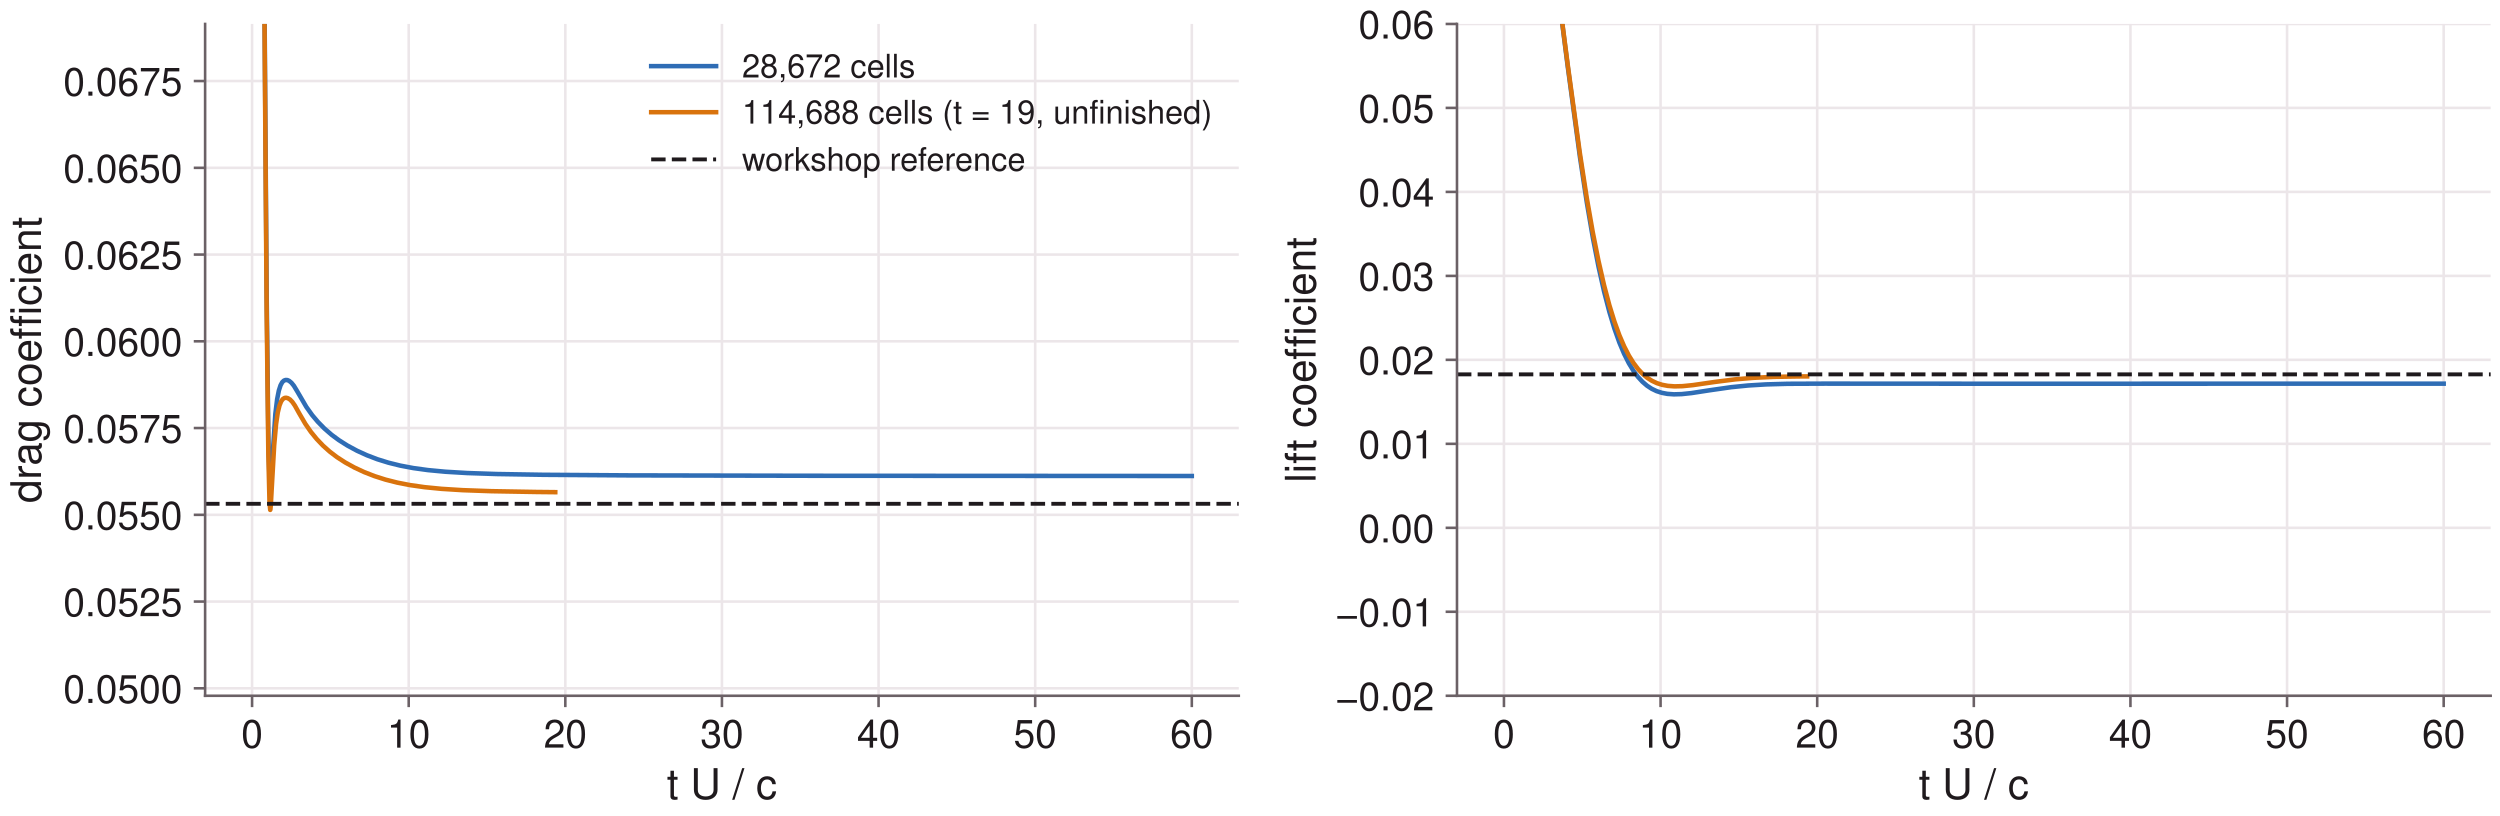
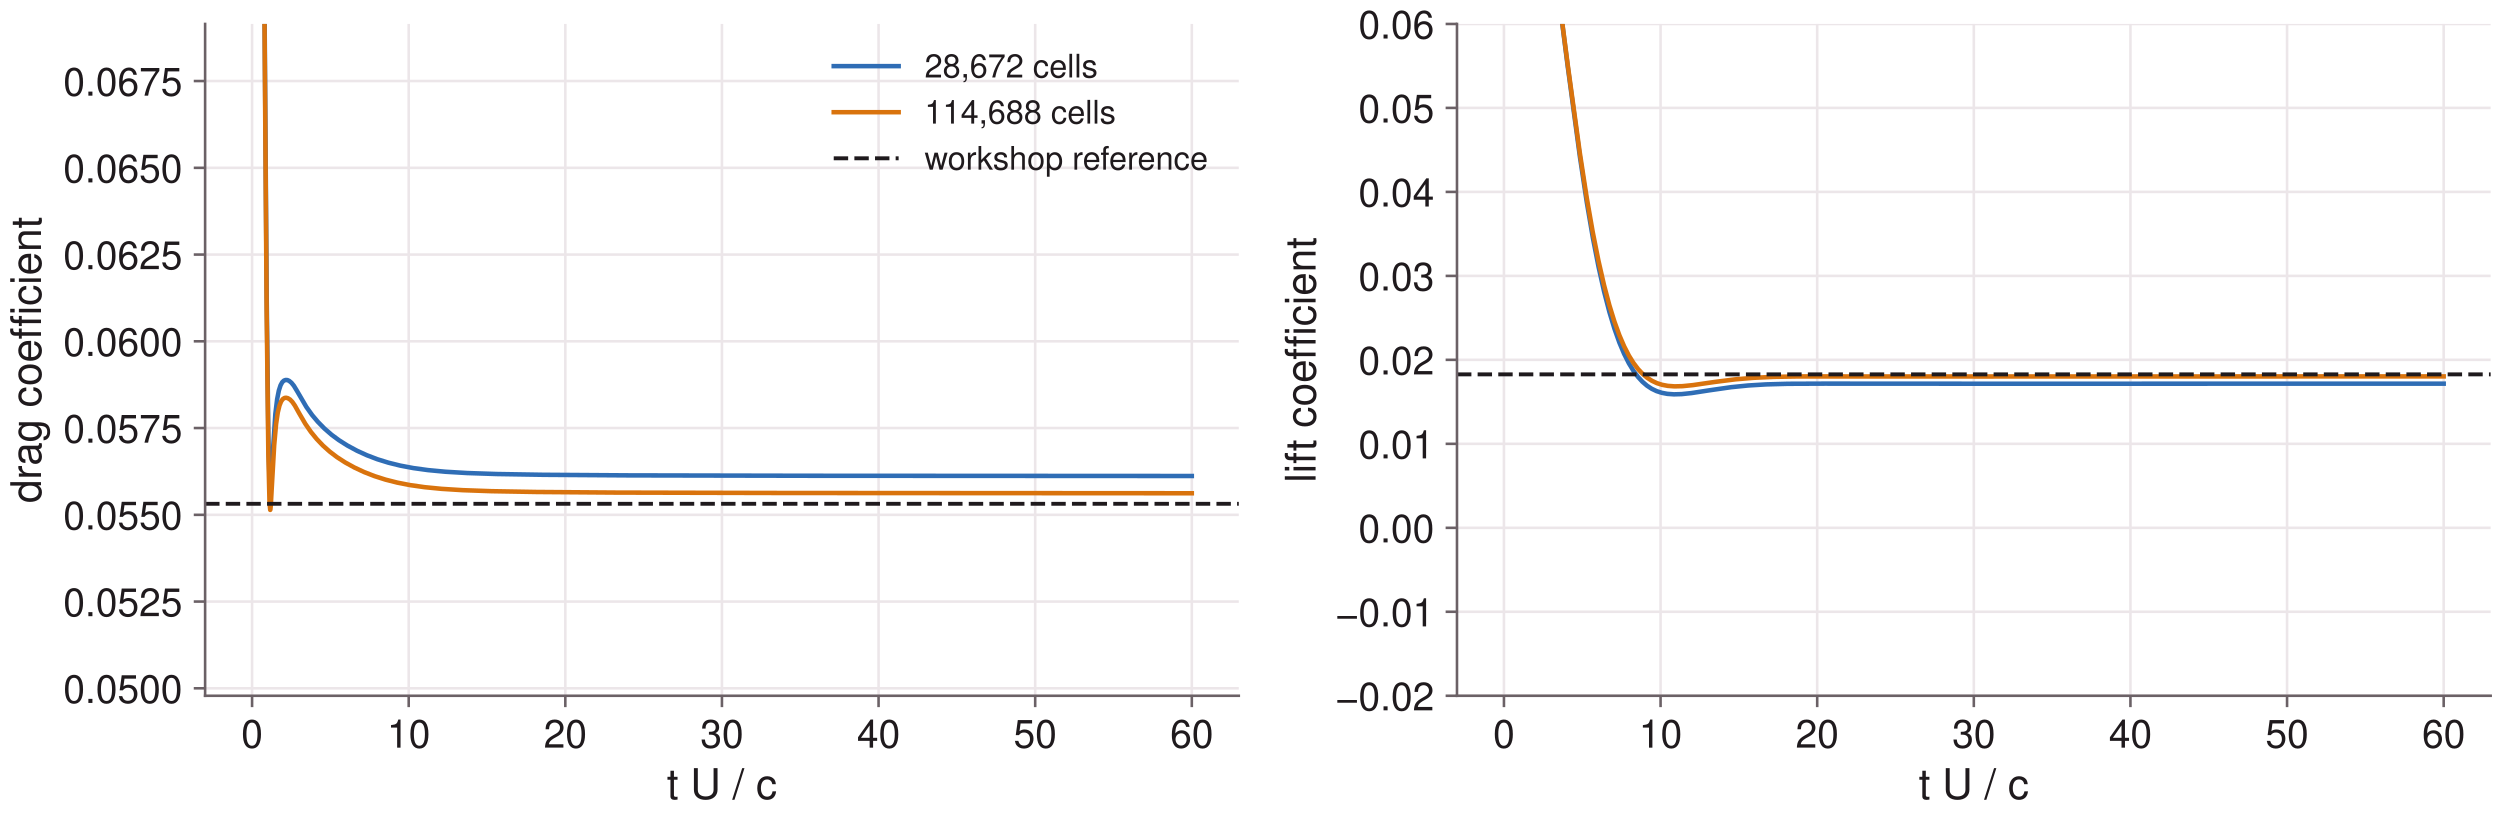
<svg xmlns="http://www.w3.org/2000/svg" xmlns:xlink="http://www.w3.org/1999/xlink" width="770.376pt" height="251.28pt" viewBox="0 0 770.376 251.28" version="1.1">
  <defs>
    <style type="text/css">*{stroke-linejoin: round; stroke-linecap: butt}</style>
  </defs>
  <g id="figure_1">
    <g id="patch_1">
      <path d="M 0 251.28  L 770.376 251.28  L 770.376 0  L 0 0  L 0 251.28  z " style="fill: none" />
    </g>
    <g id="axes_1">
      <g id="patch_2">
        <path d="M 63.206 214.402  L 381.731 214.402  L 381.731 7.38  L 63.206 7.38  L 63.206 214.402  z " style="fill: none" />
      </g>
      <g id="matplotlib.axis_1">
        <g id="xtick_1">
          <g id="line2d_1">
            <path d="M 77.678 214.402  L 77.678 7.38  " clip-path="url(#p18e409b055)" style="fill: none; stroke: #ece6e9; stroke-width: 0.8; stroke-linecap: square" />
          </g>
          <g id="line2d_2">
            <defs>
              <path id="m103bd00e00" d="M 0 0  L 0 3.5  " style="stroke: #6b6166; stroke-width: 0.8" />
            </defs>
            <g>
              <use xlink:href="#m103bd00e00" x="77.678" y="214.402" style="fill: #6b6166; stroke: #6b6166; stroke-width: 0.8" />
            </g>
          </g>
          <g id="text_1">
            <text style="font-size: 12px; font-family: 'Helvetica', 'Arial', 'DejaVu Sans'; text-anchor: middle; fill: #1f1a1d" x="77.678" y="230.402" transform="rotate(-0 77.6777 230.402)">0</text>
          </g>
        </g>
        <g id="xtick_2">
          <g id="line2d_3">
            <path d="M 125.941 214.402  L 125.941 7.38  " clip-path="url(#p18e409b055)" style="fill: none; stroke: #ece6e9; stroke-width: 0.8; stroke-linecap: square" />
          </g>
          <g id="line2d_4">
            <g>
              <use xlink:href="#m103bd00e00" x="125.941" y="214.402" style="fill: #6b6166; stroke: #6b6166; stroke-width: 0.8" />
            </g>
          </g>
          <g id="text_2">
            <text style="font-size: 12px; font-family: 'Helvetica', 'Arial', 'DejaVu Sans'; text-anchor: middle; fill: #1f1a1d" x="125.941" y="230.402" transform="rotate(-0 125.9409 230.402)">10</text>
          </g>
        </g>
        <g id="xtick_3">
          <g id="line2d_5">
            <path d="M 174.204 214.402  L 174.204 7.38  " clip-path="url(#p18e409b055)" style="fill: none; stroke: #ece6e9; stroke-width: 0.8; stroke-linecap: square" />
          </g>
          <g id="line2d_6">
            <g>
              <use xlink:href="#m103bd00e00" x="174.204" y="214.402" style="fill: #6b6166; stroke: #6b6166; stroke-width: 0.8" />
            </g>
          </g>
          <g id="text_3">
            <text style="font-size: 12px; font-family: 'Helvetica', 'Arial', 'DejaVu Sans'; text-anchor: middle; fill: #1f1a1d" x="174.204" y="230.402" transform="rotate(-0 174.204 230.402)">20</text>
          </g>
        </g>
        <g id="xtick_4">
          <g id="line2d_7">
            <path d="M 222.467 214.402  L 222.467 7.38  " clip-path="url(#p18e409b055)" style="fill: none; stroke: #ece6e9; stroke-width: 0.8; stroke-linecap: square" />
          </g>
          <g id="line2d_8">
            <g>
              <use xlink:href="#m103bd00e00" x="222.467" y="214.402" style="fill: #6b6166; stroke: #6b6166; stroke-width: 0.8" />
            </g>
          </g>
          <g id="text_4">
            <text style="font-size: 12px; font-family: 'Helvetica', 'Arial', 'DejaVu Sans'; text-anchor: middle; fill: #1f1a1d" x="222.467" y="230.402" transform="rotate(-0 222.4672 230.402)">30</text>
          </g>
        </g>
        <g id="xtick_5">
          <g id="line2d_9">
            <path d="M 270.73 214.402  L 270.73 7.38  " clip-path="url(#p18e409b055)" style="fill: none; stroke: #ece6e9; stroke-width: 0.8; stroke-linecap: square" />
          </g>
          <g id="line2d_10">
            <g>
              <use xlink:href="#m103bd00e00" x="270.73" y="214.402" style="fill: #6b6166; stroke: #6b6166; stroke-width: 0.8" />
            </g>
          </g>
          <g id="text_5">
            <text style="font-size: 12px; font-family: 'Helvetica', 'Arial', 'DejaVu Sans'; text-anchor: middle; fill: #1f1a1d" x="270.73" y="230.402" transform="rotate(-0 270.7303 230.402)">40</text>
          </g>
        </g>
        <g id="xtick_6">
          <g id="line2d_11">
            <path d="M 318.993 214.402  L 318.993 7.38  " clip-path="url(#p18e409b055)" style="fill: none; stroke: #ece6e9; stroke-width: 0.8; stroke-linecap: square" />
          </g>
          <g id="line2d_12">
            <g>
              <use xlink:href="#m103bd00e00" x="318.993" y="214.402" style="fill: #6b6166; stroke: #6b6166; stroke-width: 0.8" />
            </g>
          </g>
          <g id="text_6">
            <text style="font-size: 12px; font-family: 'Helvetica', 'Arial', 'DejaVu Sans'; text-anchor: middle; fill: #1f1a1d" x="318.993" y="230.402" transform="rotate(-0 318.9935 230.402)">50</text>
          </g>
        </g>
        <g id="xtick_7">
          <g id="line2d_13">
            <path d="M 367.257 214.402  L 367.257 7.38  " clip-path="url(#p18e409b055)" style="fill: none; stroke: #ece6e9; stroke-width: 0.8; stroke-linecap: square" />
          </g>
          <g id="line2d_14">
            <g>
              <use xlink:href="#m103bd00e00" x="367.257" y="214.402" style="fill: #6b6166; stroke: #6b6166; stroke-width: 0.8" />
            </g>
          </g>
          <g id="text_7">
            <text style="font-size: 12px; font-family: 'Helvetica', 'Arial', 'DejaVu Sans'; text-anchor: middle; fill: #1f1a1d" x="367.257" y="230.402" transform="rotate(-0 367.2566 230.402)">60</text>
          </g>
        </g>
        <g id="text_8">
          <text style="font-size: 13px; font-family: 'Helvetica', 'Arial', 'DejaVu Sans'; text-anchor: middle; fill: #1f1a1d" x="222.468" y="246.191" transform="rotate(-0 222.4684 246.191)">t U / c</text>
        </g>
      </g>
      <g id="matplotlib.axis_2">
        <g id="ytick_1">
          <g id="line2d_15">
            <path d="M 63.206 212.104  L 381.731 212.104  " clip-path="url(#p18e409b055)" style="fill: none; stroke: #ece6e9; stroke-width: 0.8; stroke-linecap: square" />
          </g>
          <g id="line2d_16">
            <defs>
              <path id="m89a3976786" d="M 0 0  L -3.5 0  " style="stroke: #6b6166; stroke-width: 0.8" />
            </defs>
            <g>
              <use xlink:href="#m89a3976786" x="63.206" y="212.104" style="fill: #6b6166; stroke: #6b6166; stroke-width: 0.8" />
            </g>
          </g>
          <g id="text_9">
            <text style="font-size: 12px; font-family: 'Helvetica', 'Arial', 'DejaVu Sans'; text-anchor: end; fill: #1f1a1d" x="56.206" y="216.604" transform="rotate(-0 56.20562 216.6043)">0.0500</text>
          </g>
        </g>
        <g id="ytick_2">
          <g id="line2d_17">
            <path d="M 63.206 185.372  L 381.731 185.372  " clip-path="url(#p18e409b055)" style="fill: none; stroke: #ece6e9; stroke-width: 0.8; stroke-linecap: square" />
          </g>
          <g id="line2d_18">
            <g>
              <use xlink:href="#m89a3976786" x="63.206" y="185.372" style="fill: #6b6166; stroke: #6b6166; stroke-width: 0.8" />
            </g>
          </g>
          <g id="text_10">
            <text style="font-size: 12px; font-family: 'Helvetica', 'Arial', 'DejaVu Sans'; text-anchor: end; fill: #1f1a1d" x="56.206" y="189.872" transform="rotate(-0 56.20562 189.8723)">0.0525</text>
          </g>
        </g>
        <g id="ytick_3">
          <g id="line2d_19">
            <path d="M 63.206 158.64  L 381.731 158.64  " clip-path="url(#p18e409b055)" style="fill: none; stroke: #ece6e9; stroke-width: 0.8; stroke-linecap: square" />
          </g>
          <g id="line2d_20">
            <g>
              <use xlink:href="#m89a3976786" x="63.206" y="158.64" style="fill: #6b6166; stroke: #6b6166; stroke-width: 0.8" />
            </g>
          </g>
          <g id="text_11">
            <text style="font-size: 12px; font-family: 'Helvetica', 'Arial', 'DejaVu Sans'; text-anchor: end; fill: #1f1a1d" x="56.206" y="163.14" transform="rotate(-0 56.20562 163.1403)">0.0550</text>
          </g>
        </g>
        <g id="ytick_4">
          <g id="line2d_21">
            <path d="M 63.206 131.908  L 381.731 131.908  " clip-path="url(#p18e409b055)" style="fill: none; stroke: #ece6e9; stroke-width: 0.8; stroke-linecap: square" />
          </g>
          <g id="line2d_22">
            <g>
              <use xlink:href="#m89a3976786" x="63.206" y="131.908" style="fill: #6b6166; stroke: #6b6166; stroke-width: 0.8" />
            </g>
          </g>
          <g id="text_12">
            <text style="font-size: 12px; font-family: 'Helvetica', 'Arial', 'DejaVu Sans'; text-anchor: end; fill: #1f1a1d" x="56.206" y="136.408" transform="rotate(-0 56.20562 136.4083)">0.0575</text>
          </g>
        </g>
        <g id="ytick_5">
          <g id="line2d_23">
            <path d="M 63.206 105.176  L 381.731 105.176  " clip-path="url(#p18e409b055)" style="fill: none; stroke: #ece6e9; stroke-width: 0.8; stroke-linecap: square" />
          </g>
          <g id="line2d_24">
            <g>
              <use xlink:href="#m89a3976786" x="63.206" y="105.176" style="fill: #6b6166; stroke: #6b6166; stroke-width: 0.8" />
            </g>
          </g>
          <g id="text_13">
            <text style="font-size: 12px; font-family: 'Helvetica', 'Arial', 'DejaVu Sans'; text-anchor: end; fill: #1f1a1d" x="56.206" y="109.676" transform="rotate(-0 56.20562 109.6763)">0.0600</text>
          </g>
        </g>
        <g id="ytick_6">
          <g id="line2d_25">
            <path d="M 63.206 78.444  L 381.731 78.444  " clip-path="url(#p18e409b055)" style="fill: none; stroke: #ece6e9; stroke-width: 0.8; stroke-linecap: square" />
          </g>
          <g id="line2d_26">
            <g>
              <use xlink:href="#m89a3976786" x="63.206" y="78.444" style="fill: #6b6166; stroke: #6b6166; stroke-width: 0.8" />
            </g>
          </g>
          <g id="text_14">
            <text style="font-size: 12px; font-family: 'Helvetica', 'Arial', 'DejaVu Sans'; text-anchor: end; fill: #1f1a1d" x="56.206" y="82.944" transform="rotate(-0 56.20562 82.94435)">0.0625</text>
          </g>
        </g>
        <g id="ytick_7">
          <g id="line2d_27">
            <path d="M 63.206 51.712  L 381.731 51.712  " clip-path="url(#p18e409b055)" style="fill: none; stroke: #ece6e9; stroke-width: 0.8; stroke-linecap: square" />
          </g>
          <g id="line2d_28">
            <g>
              <use xlink:href="#m89a3976786" x="63.206" y="51.712" style="fill: #6b6166; stroke: #6b6166; stroke-width: 0.8" />
            </g>
          </g>
          <g id="text_15">
            <text style="font-size: 12px; font-family: 'Helvetica', 'Arial', 'DejaVu Sans'; text-anchor: end; fill: #1f1a1d" x="56.206" y="56.212" transform="rotate(-0 56.20562 56.21236)">0.0650</text>
          </g>
        </g>
        <g id="ytick_8">
          <g id="line2d_29">
            <path d="M 63.206 24.98  L 381.731 24.98  " clip-path="url(#p18e409b055)" style="fill: none; stroke: #ece6e9; stroke-width: 0.8; stroke-linecap: square" />
          </g>
          <g id="line2d_30">
            <g>
              <use xlink:href="#m89a3976786" x="63.206" y="24.98" style="fill: #6b6166; stroke: #6b6166; stroke-width: 0.8" />
            </g>
          </g>
          <g id="text_16">
            <text style="font-size: 12px; font-family: 'Helvetica', 'Arial', 'DejaVu Sans'; text-anchor: end; fill: #1f1a1d" x="56.206" y="29.48" transform="rotate(-0 56.20562 29.48037)">0.0675</text>
          </g>
        </g>
        <g id="text_17">
          <text style="font-size: 13px; font-family: 'Helvetica', 'Arial', 'DejaVu Sans'; text-anchor: middle; fill: #1f1a1d" x="12.63" y="110.891" transform="rotate(-90 12.63 110.891)">drag coefficient</text>
        </g>
      </g>
      <g id="line2d_31">
        <path d="M 81.489 -1  L 82.174 90.887  L 82.682 133.912  L 83.027 147.556  L 83.245 149.869  L 83.282 149.864  L 83.3 149.826  L 83.409 149.165  L 83.645 145.959  L 84.849 127.553  L 85.397 123.033  L 85.927 120.345  L 86.457 118.719  L 86.988 117.753  L 87.482 117.286  L 88.013 117.091  L 88.562 117.121  L 89.129 117.381  L 89.825 117.964  L 90.557 118.871  L 91.528 120.479  L 94.387 125.376  L 96.202 127.923  L 97.927 129.965  L 99.947 132.032  L 102.188 133.978  L 104.413 135.622  L 107.044 137.291  L 110.008 138.893  L 113.066 140.287  L 116.291 141.519  L 119.701 142.579  L 123.335 143.477  L 127.374 144.24  L 131.857 144.857  L 137.245 145.366  L 143.962 145.766  L 153.059 146.071  L 167.415 146.308  L 193.84 146.488  L 249.682 146.607  L 367.253 146.677  L 367.253 146.677  " clip-path="url(#p18e409b055)" style="fill: none; stroke: #2f6db5; stroke-width: 1.4; stroke-linecap: square" />
      </g>
      <g id="line2d_32">
-         <path d="M 81.456 -1  L 82.168 95.79  L 82.689 140.038  L 83.043 154.712  L 83.265 157.126  L 83.315 157.019  L 83.431 155.975  L 83.72 150.762  L 84.489 137.232  L 85.08 130.63  L 85.605 127.081  L 86.124 124.953  L 86.622 123.717  L 87.119 122.997  L 87.651 122.634  L 88.149 122.566  L 88.708 122.702  L 89.391 123.131  L 90.09 123.857  L 90.863 124.978  L 92.19 127.355  L 94.079 130.592  L 95.806 133.096  L 97.574 135.262  L 99.534 137.317  L 101.585 139.148  L 103.852 140.872  L 106.368 142.501  L 109.201 144.063  L 112.223 145.473  L 115.421 146.72  L 118.808 147.8  L 122.427 148.718  L 126.386 149.488  L 130.849 150.125  L 136.08 150.639  L 142.578 151.045  L 151.421 151.358  L 165.321 151.603  L 171.102 151.664  L 171.102 151.664  " clip-path="url(#p18e409b055)" style="fill: none; stroke: #d9730d; stroke-width: 1.4; stroke-linecap: square" />
+         <path d="M 81.456 -1  L 82.168 95.79  L 82.689 140.038  L 83.043 154.712  L 83.265 157.126  L 83.315 157.019  L 83.431 155.975  L 83.72 150.762  L 84.489 137.232  L 85.08 130.63  L 85.605 127.081  L 86.124 124.953  L 86.622 123.717  L 87.119 122.997  L 87.651 122.634  L 88.149 122.566  L 88.708 122.702  L 89.391 123.131  L 90.09 123.857  L 90.863 124.978  L 92.19 127.355  L 94.079 130.592  L 95.806 133.096  L 97.574 135.262  L 99.534 137.317  L 101.585 139.148  L 103.852 140.872  L 106.368 142.501  L 109.201 144.063  L 112.223 145.473  L 115.421 146.72  L 118.808 147.8  L 122.427 148.718  L 126.386 149.488  L 130.849 150.125  L 136.08 150.639  L 142.578 151.045  L 151.421 151.358  L 165.321 151.603  L 189.828 151.788  L 241.732 151.916  L 367.251 151.997  L 367.251 151.997  " clip-path="url(#p18e409b055)" style="fill: none; stroke: #d9730d; stroke-width: 1.4; stroke-linecap: square" />
      </g>
      <g id="line2d_33">
        <path d="M 63.206 155.253  L 381.731 155.253  " clip-path="url(#p18e409b055)" style="fill: none; stroke-dasharray: 4.44,1.92; stroke-dashoffset: 0; stroke: #1f1a1d; stroke-width: 1.2" />
      </g>
      <g id="patch_3">
        <path d="M 63.206 214.402  L 63.206 7.38  " style="fill: none; stroke: #6b6166; stroke-width: 0.8; stroke-linejoin: miter; stroke-linecap: square" />
      </g>
      <g id="patch_4">
        <path d="M 63.206 214.402  L 381.731 214.402  " style="fill: none; stroke: #6b6166; stroke-width: 0.8; stroke-linejoin: miter; stroke-linecap: square" />
      </g>
      <g id="legend_1">
        <g id="line2d_34">
-           <path d="M 200.664 20.38  L 210.664 20.38  L 220.664 20.38  " style="fill: none; stroke: #2f6db5; stroke-width: 1.4; stroke-linecap: square" />
+           <path d="M 256.916 20.38  L 266.916 20.38  L 276.916 20.38  " style="fill: none; stroke: #2f6db5; stroke-width: 1.4; stroke-linecap: square" />
        </g>
        <g id="text_18">
-           <text style="font-size: 10px; font-family: 'Helvetica', 'Arial', 'DejaVu Sans'; text-anchor: start; fill: #1f1a1d" x="228.664" y="23.88" transform="rotate(-0 228.6639 23.88)">28,672 cells</text>
+           <text style="font-size: 10px; font-family: 'Helvetica', 'Arial', 'DejaVu Sans'; text-anchor: start; fill: #1f1a1d" x="284.916" y="23.88" transform="rotate(-0 284.9155 23.88)">28,672 cells</text>
        </g>
        <g id="line2d_35">
-           <path d="M 200.664 34.579  L 210.664 34.579  L 220.664 34.579  " style="fill: none; stroke: #d9730d; stroke-width: 1.4; stroke-linecap: square" />
+           <path d="M 256.916 34.579  L 266.916 34.579  L 276.916 34.579  " style="fill: none; stroke: #d9730d; stroke-width: 1.4; stroke-linecap: square" />
        </g>
        <g id="text_19">
-           <text style="font-size: 10px; font-family: 'Helvetica', 'Arial', 'DejaVu Sans'; text-anchor: start; fill: #1f1a1d" x="228.664" y="38.079" transform="rotate(-0 228.6639 38.07922)">114,688 cells (t = 19, unfinished)</text>
+           <text style="font-size: 10px; font-family: 'Helvetica', 'Arial', 'DejaVu Sans'; text-anchor: start; fill: #1f1a1d" x="284.916" y="38.079" transform="rotate(-0 284.9155 38.07922)">114,688 cells</text>
        </g>
        <g id="line2d_36">
-           <path d="M 200.664 49.12  L 210.664 49.12  L 220.664 49.12  " style="fill: none; stroke-dasharray: 4.44,1.92; stroke-dashoffset: 0; stroke: #1f1a1d; stroke-width: 1.2" />
+           <path d="M 256.916 48.778  L 266.916 48.778  L 276.916 48.778  " style="fill: none; stroke-dasharray: 4.44,1.92; stroke-dashoffset: 0; stroke: #1f1a1d; stroke-width: 1.2" />
        </g>
        <g id="text_20">
-           <text style="font-size: 10px; font-family: 'Helvetica', 'Arial', 'DejaVu Sans'; text-anchor: start; fill: #1f1a1d" x="228.664" y="52.62" transform="rotate(-0 228.6639 52.61984)">workshop reference</text>
+           <text style="font-size: 10px; font-family: 'Helvetica', 'Arial', 'DejaVu Sans'; text-anchor: start; fill: #1f1a1d" x="284.916" y="52.278" transform="rotate(-0 284.9155 52.27844)">workshop reference</text>
        </g>
      </g>
    </g>
    <g id="axes_2">
      <g id="patch_5">
        <path d="M 448.97 214.402  L 767.496 214.402  L 767.496 7.38  L 448.97 7.38  L 448.97 214.402  z " style="fill: none" />
      </g>
      <g id="matplotlib.axis_3">
        <g id="xtick_8">
          <g id="line2d_37">
            <path d="M 463.442 214.402  L 463.442 7.38  " clip-path="url(#p894d4a26d4)" style="fill: none; stroke: #ece6e9; stroke-width: 0.8; stroke-linecap: square" />
          </g>
          <g id="line2d_38">
            <g>
              <use xlink:href="#m103bd00e00" x="463.442" y="214.402" style="fill: #6b6166; stroke: #6b6166; stroke-width: 0.8" />
            </g>
          </g>
          <g id="text_21">
            <text style="font-size: 12px; font-family: 'Helvetica', 'Arial', 'DejaVu Sans'; text-anchor: middle; fill: #1f1a1d" x="463.442" y="230.402" transform="rotate(-0 463.4422 230.402)">0</text>
          </g>
        </g>
        <g id="xtick_9">
          <g id="line2d_39">
            <path d="M 511.705 214.402  L 511.705 7.38  " clip-path="url(#p894d4a26d4)" style="fill: none; stroke: #ece6e9; stroke-width: 0.8; stroke-linecap: square" />
          </g>
          <g id="line2d_40">
            <g>
              <use xlink:href="#m103bd00e00" x="511.705" y="214.402" style="fill: #6b6166; stroke: #6b6166; stroke-width: 0.8" />
            </g>
          </g>
          <g id="text_22">
            <text style="font-size: 12px; font-family: 'Helvetica', 'Arial', 'DejaVu Sans'; text-anchor: middle; fill: #1f1a1d" x="511.705" y="230.402" transform="rotate(-0 511.7054 230.402)">10</text>
          </g>
        </g>
        <g id="xtick_10">
          <g id="line2d_41">
            <path d="M 559.969 214.402  L 559.969 7.38  " clip-path="url(#p894d4a26d4)" style="fill: none; stroke: #ece6e9; stroke-width: 0.8; stroke-linecap: square" />
          </g>
          <g id="line2d_42">
            <g>
              <use xlink:href="#m103bd00e00" x="559.969" y="214.402" style="fill: #6b6166; stroke: #6b6166; stroke-width: 0.8" />
            </g>
          </g>
          <g id="text_23">
            <text style="font-size: 12px; font-family: 'Helvetica', 'Arial', 'DejaVu Sans'; text-anchor: middle; fill: #1f1a1d" x="559.969" y="230.402" transform="rotate(-0 559.9685 230.402)">20</text>
          </g>
        </g>
        <g id="xtick_11">
          <g id="line2d_43">
            <path d="M 608.232 214.402  L 608.232 7.38  " clip-path="url(#p894d4a26d4)" style="fill: none; stroke: #ece6e9; stroke-width: 0.8; stroke-linecap: square" />
          </g>
          <g id="line2d_44">
            <g>
              <use xlink:href="#m103bd00e00" x="608.232" y="214.402" style="fill: #6b6166; stroke: #6b6166; stroke-width: 0.8" />
            </g>
          </g>
          <g id="text_24">
            <text style="font-size: 12px; font-family: 'Helvetica', 'Arial', 'DejaVu Sans'; text-anchor: middle; fill: #1f1a1d" x="608.232" y="230.402" transform="rotate(-0 608.2317 230.402)">30</text>
          </g>
        </g>
        <g id="xtick_12">
          <g id="line2d_45">
            <path d="M 656.495 214.402  L 656.495 7.38  " clip-path="url(#p894d4a26d4)" style="fill: none; stroke: #ece6e9; stroke-width: 0.8; stroke-linecap: square" />
          </g>
          <g id="line2d_46">
            <g>
              <use xlink:href="#m103bd00e00" x="656.495" y="214.402" style="fill: #6b6166; stroke: #6b6166; stroke-width: 0.8" />
            </g>
          </g>
          <g id="text_25">
            <text style="font-size: 12px; font-family: 'Helvetica', 'Arial', 'DejaVu Sans'; text-anchor: middle; fill: #1f1a1d" x="656.495" y="230.402" transform="rotate(-0 656.4948 230.402)">40</text>
          </g>
        </g>
        <g id="xtick_13">
          <g id="line2d_47">
            <path d="M 704.758 214.402  L 704.758 7.38  " clip-path="url(#p894d4a26d4)" style="fill: none; stroke: #ece6e9; stroke-width: 0.8; stroke-linecap: square" />
          </g>
          <g id="line2d_48">
            <g>
              <use xlink:href="#m103bd00e00" x="704.758" y="214.402" style="fill: #6b6166; stroke: #6b6166; stroke-width: 0.8" />
            </g>
          </g>
          <g id="text_26">
            <text style="font-size: 12px; font-family: 'Helvetica', 'Arial', 'DejaVu Sans'; text-anchor: middle; fill: #1f1a1d" x="704.758" y="230.402" transform="rotate(-0 704.758 230.402)">50</text>
          </g>
        </g>
        <g id="xtick_14">
          <g id="line2d_49">
            <path d="M 753.021 214.402  L 753.021 7.38  " clip-path="url(#p894d4a26d4)" style="fill: none; stroke: #ece6e9; stroke-width: 0.8; stroke-linecap: square" />
          </g>
          <g id="line2d_50">
            <g>
              <use xlink:href="#m103bd00e00" x="753.021" y="214.402" style="fill: #6b6166; stroke: #6b6166; stroke-width: 0.8" />
            </g>
          </g>
          <g id="text_27">
            <text style="font-size: 12px; font-family: 'Helvetica', 'Arial', 'DejaVu Sans'; text-anchor: middle; fill: #1f1a1d" x="753.021" y="230.402" transform="rotate(-0 753.0211 230.402)">60</text>
          </g>
        </g>
        <g id="text_28">
          <text style="font-size: 13px; font-family: 'Helvetica', 'Arial', 'DejaVu Sans'; text-anchor: middle; fill: #1f1a1d" x="608.233" y="246.191" transform="rotate(-0 608.2329 246.191)">t U / c</text>
        </g>
      </g>
      <g id="matplotlib.axis_4">
        <g id="ytick_9">
          <g id="line2d_51">
            <path d="M 448.97 214.402  L 767.496 214.402  " clip-path="url(#p894d4a26d4)" style="fill: none; stroke: #ece6e9; stroke-width: 0.8; stroke-linecap: square" />
          </g>
          <g id="line2d_52">
            <g>
              <use xlink:href="#m89a3976786" x="448.97" y="214.402" style="fill: #6b6166; stroke: #6b6166; stroke-width: 0.8" />
            </g>
          </g>
          <g id="text_29">
            <text style="font-size: 12px; font-family: 'Helvetica', 'Arial', 'DejaVu Sans'; text-anchor: end; fill: #1f1a1d" x="441.97" y="218.902" transform="rotate(-0 441.9701 218.902)">−0.02</text>
          </g>
        </g>
        <g id="ytick_10">
          <g id="line2d_53">
            <path d="M 448.97 188.524  L 767.496 188.524  " clip-path="url(#p894d4a26d4)" style="fill: none; stroke: #ece6e9; stroke-width: 0.8; stroke-linecap: square" />
          </g>
          <g id="line2d_54">
            <g>
              <use xlink:href="#m89a3976786" x="448.97" y="188.524" style="fill: #6b6166; stroke: #6b6166; stroke-width: 0.8" />
            </g>
          </g>
          <g id="text_30">
            <text style="font-size: 12px; font-family: 'Helvetica', 'Arial', 'DejaVu Sans'; text-anchor: end; fill: #1f1a1d" x="441.97" y="193.024" transform="rotate(-0 441.9701 193.0242)">−0.01</text>
          </g>
        </g>
        <g id="ytick_11">
          <g id="line2d_55">
            <path d="M 448.97 162.646  L 767.496 162.646  " clip-path="url(#p894d4a26d4)" style="fill: none; stroke: #ece6e9; stroke-width: 0.8; stroke-linecap: square" />
          </g>
          <g id="line2d_56">
            <g>
              <use xlink:href="#m89a3976786" x="448.97" y="162.646" style="fill: #6b6166; stroke: #6b6166; stroke-width: 0.8" />
            </g>
          </g>
          <g id="text_31">
            <text style="font-size: 12px; font-family: 'Helvetica', 'Arial', 'DejaVu Sans'; text-anchor: end; fill: #1f1a1d" x="441.97" y="167.146" transform="rotate(-0 441.9701 167.1465)">0.00</text>
          </g>
        </g>
        <g id="ytick_12">
          <g id="line2d_57">
            <path d="M 448.97 136.769  L 767.496 136.769  " clip-path="url(#p894d4a26d4)" style="fill: none; stroke: #ece6e9; stroke-width: 0.8; stroke-linecap: square" />
          </g>
          <g id="line2d_58">
            <g>
              <use xlink:href="#m89a3976786" x="448.97" y="136.769" style="fill: #6b6166; stroke: #6b6166; stroke-width: 0.8" />
            </g>
          </g>
          <g id="text_32">
            <text style="font-size: 12px; font-family: 'Helvetica', 'Arial', 'DejaVu Sans'; text-anchor: end; fill: #1f1a1d" x="441.97" y="141.269" transform="rotate(-0 441.9701 141.2687)">0.01</text>
          </g>
        </g>
        <g id="ytick_13">
          <g id="line2d_59">
            <path d="M 448.97 110.891  L 767.496 110.891  " clip-path="url(#p894d4a26d4)" style="fill: none; stroke: #ece6e9; stroke-width: 0.8; stroke-linecap: square" />
          </g>
          <g id="line2d_60">
            <g>
              <use xlink:href="#m89a3976786" x="448.97" y="110.891" style="fill: #6b6166; stroke: #6b6166; stroke-width: 0.8" />
            </g>
          </g>
          <g id="text_33">
            <text style="font-size: 12px; font-family: 'Helvetica', 'Arial', 'DejaVu Sans'; text-anchor: end; fill: #1f1a1d" x="441.97" y="115.391" transform="rotate(-0 441.9701 115.391)">0.02</text>
          </g>
        </g>
        <g id="ytick_14">
          <g id="line2d_61">
            <path d="M 448.97 85.013  L 767.496 85.013  " clip-path="url(#p894d4a26d4)" style="fill: none; stroke: #ece6e9; stroke-width: 0.8; stroke-linecap: square" />
          </g>
          <g id="line2d_62">
            <g>
              <use xlink:href="#m89a3976786" x="448.97" y="85.013" style="fill: #6b6166; stroke: #6b6166; stroke-width: 0.8" />
            </g>
          </g>
          <g id="text_34">
            <text style="font-size: 12px; font-family: 'Helvetica', 'Arial', 'DejaVu Sans'; text-anchor: end; fill: #1f1a1d" x="441.97" y="89.513" transform="rotate(-0 441.9701 89.51323)">0.03</text>
          </g>
        </g>
        <g id="ytick_15">
          <g id="line2d_63">
            <path d="M 448.97 59.135  L 767.496 59.135  " clip-path="url(#p894d4a26d4)" style="fill: none; stroke: #ece6e9; stroke-width: 0.8; stroke-linecap: square" />
          </g>
          <g id="line2d_64">
            <g>
              <use xlink:href="#m89a3976786" x="448.97" y="59.135" style="fill: #6b6166; stroke: #6b6166; stroke-width: 0.8" />
            </g>
          </g>
          <g id="text_35">
            <text style="font-size: 12px; font-family: 'Helvetica', 'Arial', 'DejaVu Sans'; text-anchor: end; fill: #1f1a1d" x="441.97" y="63.635" transform="rotate(-0 441.9701 63.63549)">0.04</text>
          </g>
        </g>
        <g id="ytick_16">
          <g id="line2d_65">
            <path d="M 448.97 33.258  L 767.496 33.258  " clip-path="url(#p894d4a26d4)" style="fill: none; stroke: #ece6e9; stroke-width: 0.8; stroke-linecap: square" />
          </g>
          <g id="line2d_66">
            <g>
              <use xlink:href="#m89a3976786" x="448.97" y="33.258" style="fill: #6b6166; stroke: #6b6166; stroke-width: 0.8" />
            </g>
          </g>
          <g id="text_36">
            <text style="font-size: 12px; font-family: 'Helvetica', 'Arial', 'DejaVu Sans'; text-anchor: end; fill: #1f1a1d" x="441.97" y="37.758" transform="rotate(-0 441.9701 37.75774)">0.05</text>
          </g>
        </g>
        <g id="ytick_17">
          <g id="line2d_67">
            <path d="M 448.97 7.38  L 767.496 7.38  " clip-path="url(#p894d4a26d4)" style="fill: none; stroke: #ece6e9; stroke-width: 0.8; stroke-linecap: square" />
          </g>
          <g id="line2d_68">
            <g>
              <use xlink:href="#m89a3976786" x="448.97" y="7.38" style="fill: #6b6166; stroke: #6b6166; stroke-width: 0.8" />
            </g>
          </g>
          <g id="text_37">
            <text style="font-size: 12px; font-family: 'Helvetica', 'Arial', 'DejaVu Sans'; text-anchor: end; fill: #1f1a1d" x="441.97" y="11.88" transform="rotate(-0 441.9701 11.88)">0.06</text>
          </g>
        </g>
        <g id="text_38">
          <text style="font-size: 13px; font-family: 'Helvetica', 'Arial', 'DejaVu Sans'; text-anchor: middle; fill: #1f1a1d" x="405.399" y="110.891" transform="rotate(-90 405.3993 110.891)">lift coefficient</text>
        </g>
      </g>
      <g id="line2d_69">
        <path d="M 480.348 -1  L 483.086 20.407  L 486.85 48.319  L 488.982 62.415  L 490.858 73.355  L 492.606 82.28  L 494.299 89.826  L 495.938 96.139  L 497.485 101.255  L 499.014 105.565  L 500.47 109.023  L 501.926 111.924  L 503.327 114.231  L 504.728 116.127  L 506.111 117.632  L 507.531 118.856  L 508.97 119.8  L 510.464 120.52  L 512.069 121.041  L 513.784 121.367  L 515.814 121.514  L 518.194 121.446  L 521.22 121.127  L 526.811 120.264  L 533.472 119.308  L 538.713 118.785  L 544.23 118.451  L 550.947 118.264  L 562.295 118.214  L 618.69 118.248  L 753.017 118.22  L 753.017 118.22  " clip-path="url(#p894d4a26d4)" style="fill: none; stroke: #2f6db5; stroke-width: 1.4; stroke-linecap: square" />
      </g>
      <g id="line2d_70">
-         <path d="M 480.368 -1  L 483.108 20.061  L 486.815 47.066  L 488.935 60.826  L 490.809 71.554  L 492.566 80.359  L 494.273 87.82  L 495.918 94.033  L 497.474 99.074  L 499.003 103.292  L 500.469 106.706  L 501.925 109.547  L 503.336 111.825  L 504.753 113.704  L 506.153 115.196  L 507.582 116.403  L 509.033 117.337  L 510.552 118.056  L 512.19 118.578  L 513.936 118.905  L 515.997 119.055  L 518.455 118.994  L 521.636 118.676  L 528.331 117.706  L 534.699 116.899  L 540.384 116.42  L 546.712 116.128  L 554.493 115.997  L 556.866 115.985  L 556.866 115.985  " clip-path="url(#p894d4a26d4)" style="fill: none; stroke: #d9730d; stroke-width: 1.4; stroke-linecap: square" />
+         <path d="M 480.368 -1  L 483.108 20.061  L 486.815 47.066  L 488.935 60.826  L 490.809 71.554  L 492.566 80.359  L 494.273 87.82  L 495.918 94.033  L 497.474 99.074  L 499.003 103.292  L 500.469 106.706  L 501.925 109.547  L 503.336 111.825  L 504.753 113.704  L 506.153 115.196  L 507.582 116.403  L 509.033 117.337  L 510.552 118.056  L 512.19 118.578  L 513.936 118.905  L 515.997 119.055  L 518.455 118.994  L 521.636 118.676  L 528.331 117.706  L 534.699 116.899  L 540.384 116.42  L 546.712 116.128  L 554.493 115.997  L 570.089 116.001  L 610.3 116.017  L 753.016 115.986  L 753.016 115.986  " clip-path="url(#p894d4a26d4)" style="fill: none; stroke: #d9730d; stroke-width: 1.4; stroke-linecap: square" />
      </g>
      <g id="line2d_71">
        <path d="M 448.97 115.358  L 767.496 115.358  " clip-path="url(#p894d4a26d4)" style="fill: none; stroke-dasharray: 4.44,1.92; stroke-dashoffset: 0; stroke: #1f1a1d; stroke-width: 1.2" />
      </g>
      <g id="patch_6">
        <path d="M 448.97 214.402  L 448.97 7.38  " style="fill: none; stroke: #6b6166; stroke-width: 0.8; stroke-linejoin: miter; stroke-linecap: square" />
      </g>
      <g id="patch_7">
        <path d="M 448.97 214.402  L 767.496 214.402  " style="fill: none; stroke: #6b6166; stroke-width: 0.8; stroke-linejoin: miter; stroke-linecap: square" />
      </g>
    </g>
  </g>
  <defs>
    <clipPath id="p18e409b055">
      <rect x="63.206" y="7.38" width="318.526" height="207.022" />
    </clipPath>
    <clipPath id="p894d4a26d4">
      <rect x="448.97" y="7.38" width="318.526" height="207.022" />
    </clipPath>
  </defs>
</svg>
